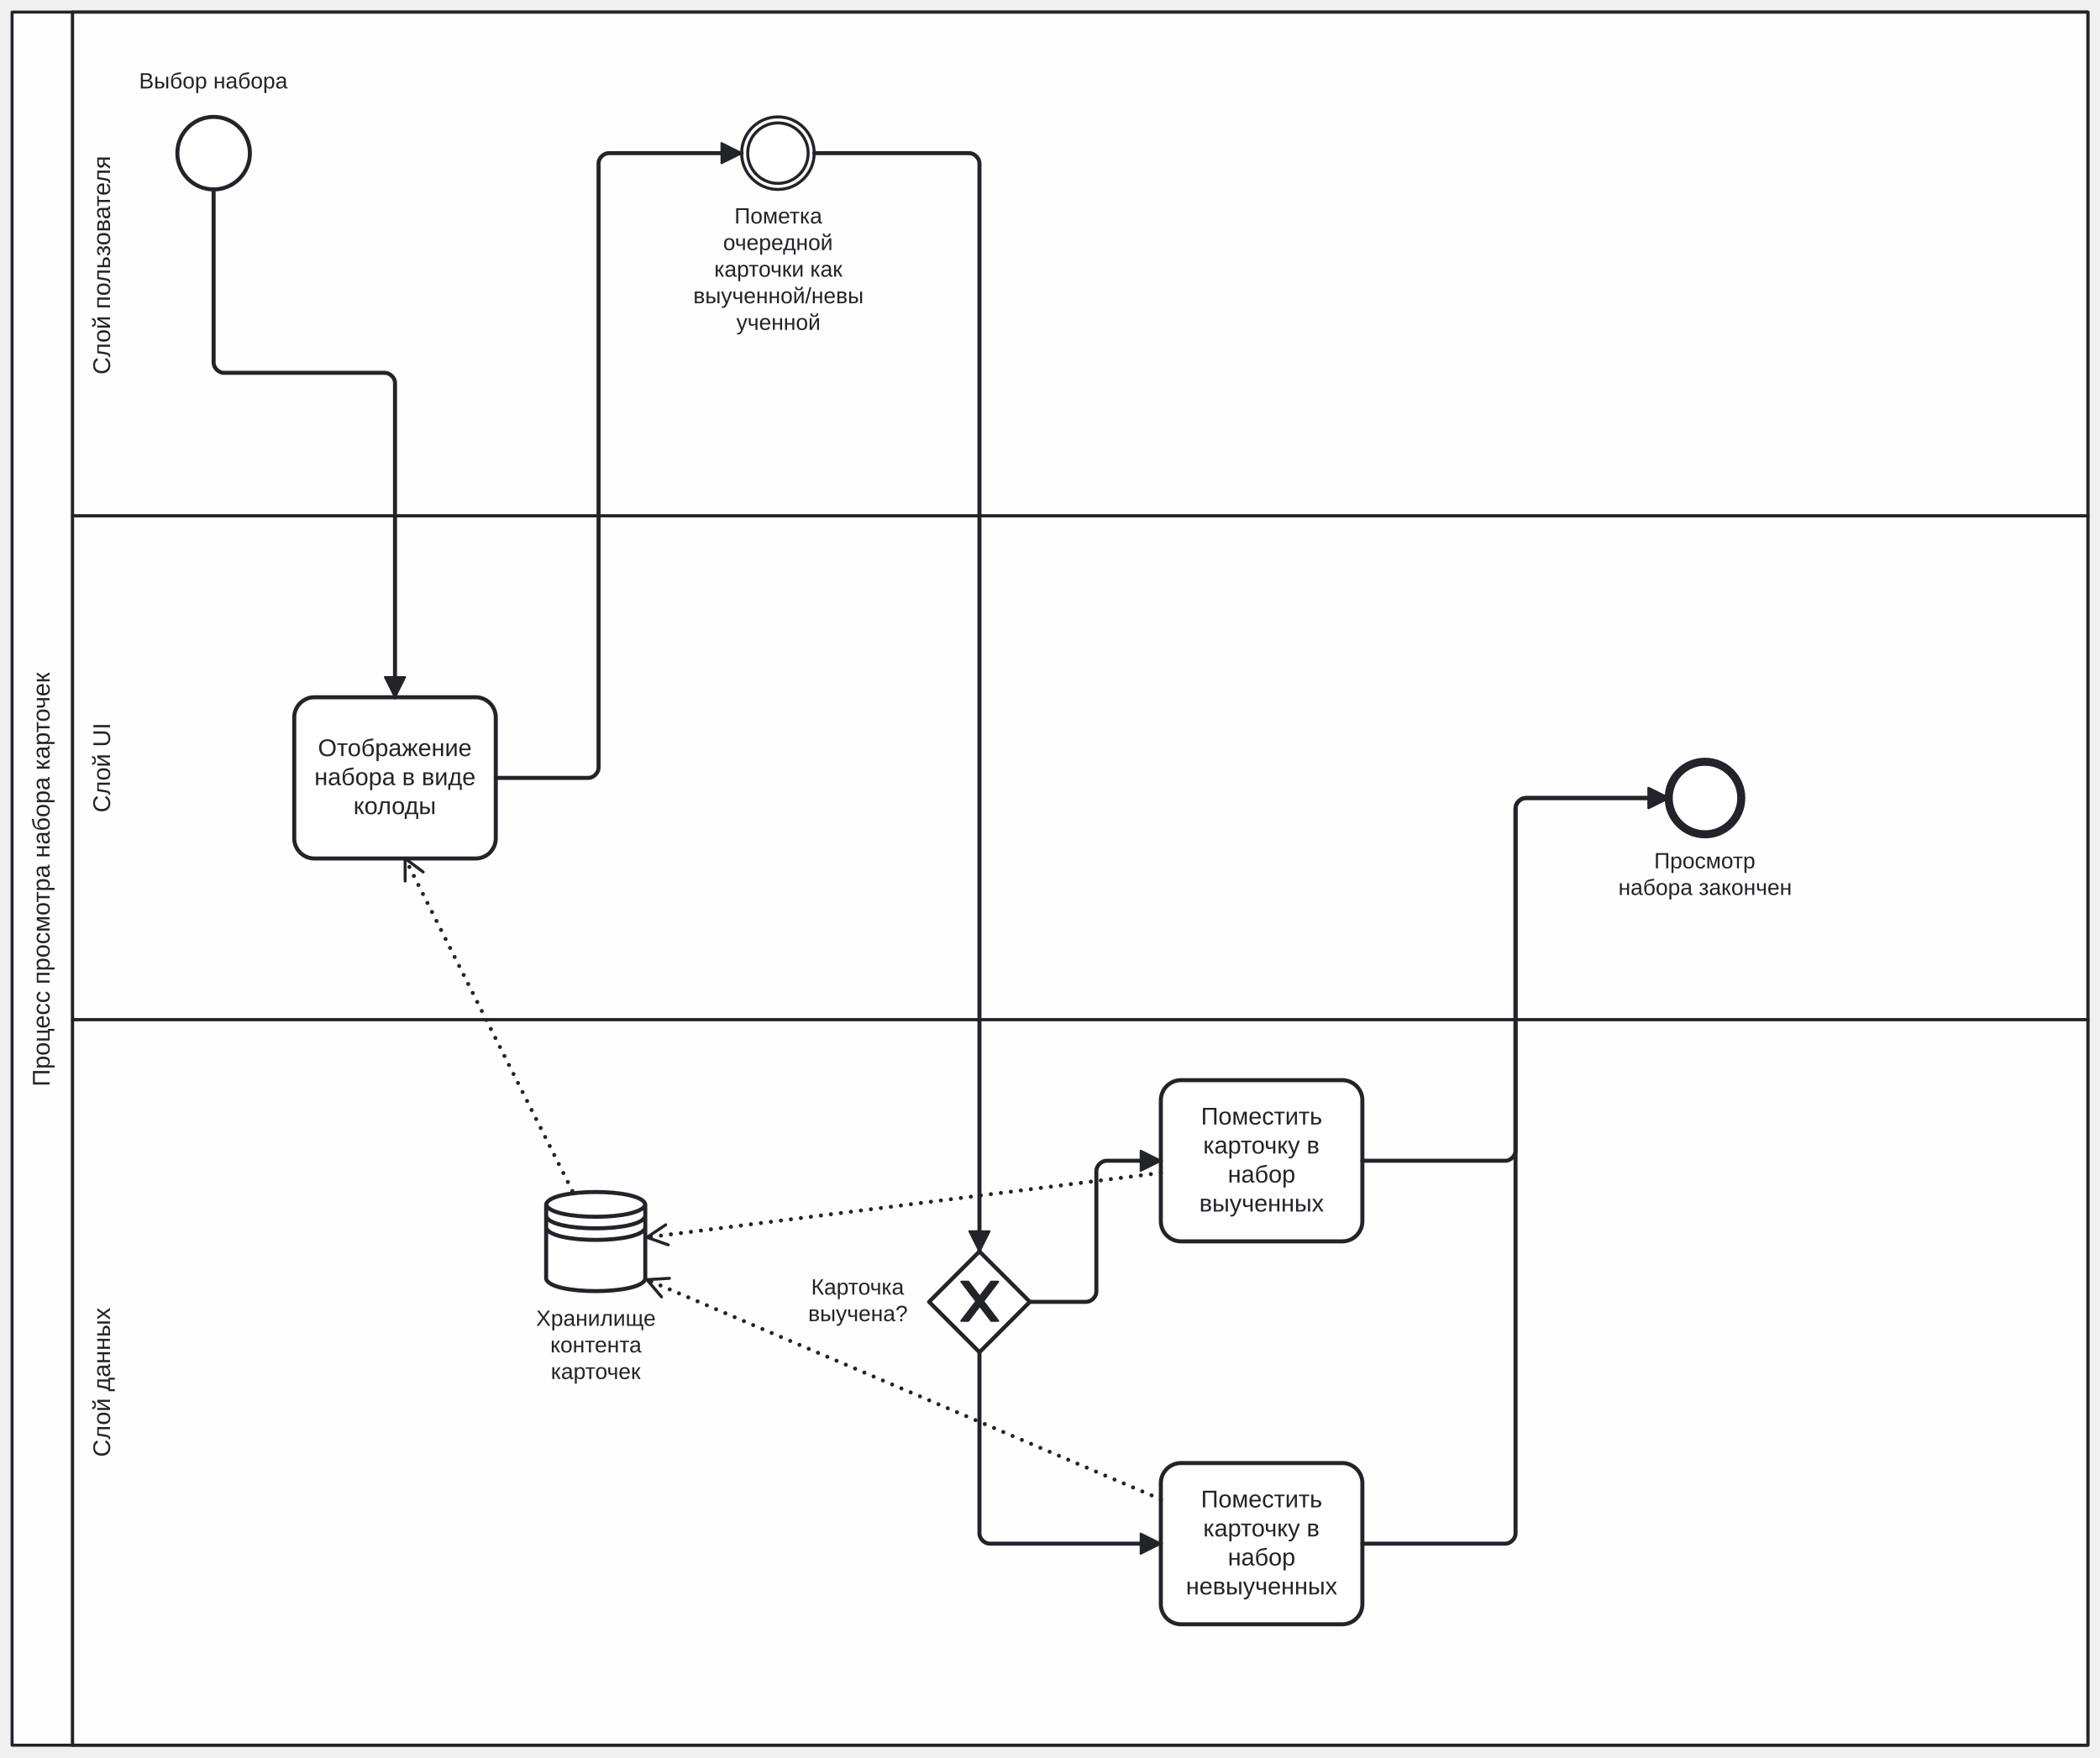
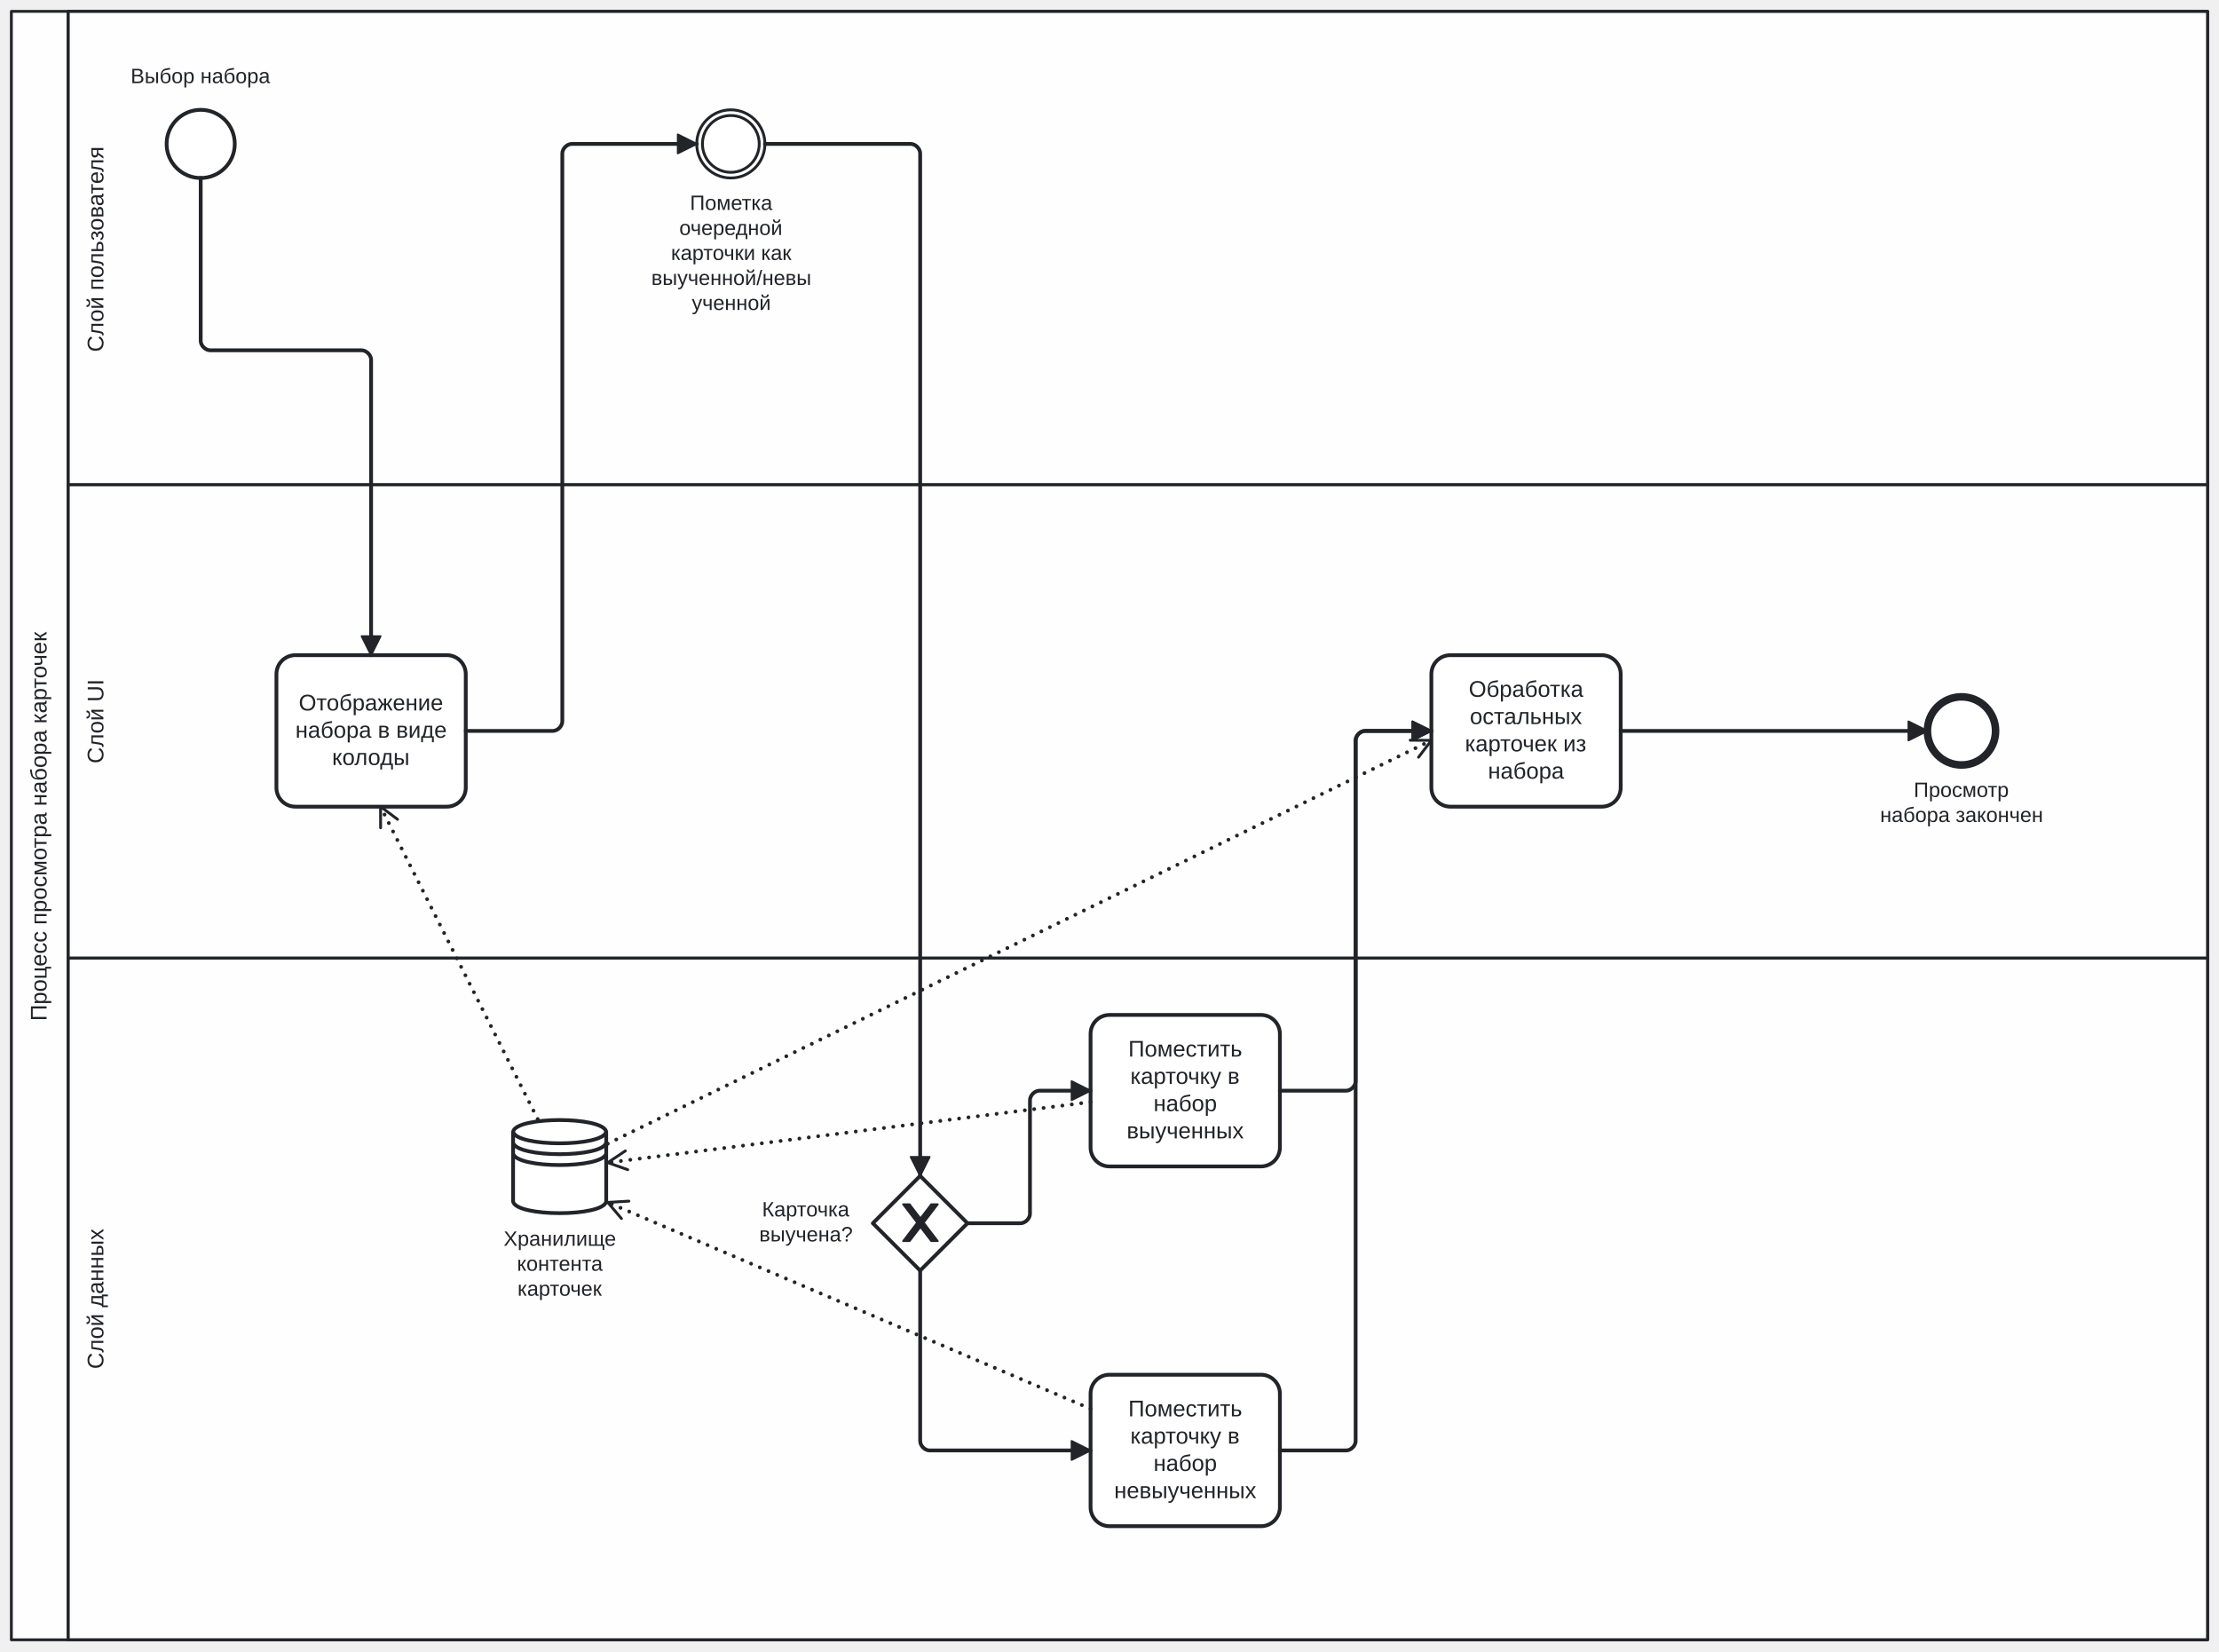
- <svg xmlns="http://www.w3.org/2000/svg" width="1042" height="872" viewBox="154 44 1042 872" version="1.1">
+ <svg xmlns="http://www.w3.org/2000/svg" width="1172" height="872" viewBox="144 44 1172 872" version="1.1">
  <defs>
    <marker id="sequenceflow-end-white-hsl_225_10_15_-331ahwecv9gonk2gvmdpoe2c8" viewBox="0 0 20 20" refX="11" refY="10" markerWidth="10" markerHeight="10" orient="auto">
      <path d="M 1 5 L 11 10 L 1 15 Z" style="stroke-linecap: round; stroke-linejoin: round; stroke: rgb(34, 36, 42); stroke-width: 1px; fill: rgb(34, 36, 42);" />
    </marker>
    <marker id="association-end-white-hsl_225_10_15_-331ahwecv9gonk2gvmdpoe2c8" viewBox="0 0 20 20" refX="11" refY="10" markerWidth="10" markerHeight="10" orient="auto">
      <path d="M 1 5 L 11 10 L 1 15" style="fill: none; stroke-linecap: round; stroke-linejoin: round; stroke: rgb(34, 36, 42); stroke-width: 1.5px; stroke-dasharray: 10000px, 1px;" />
    </marker>
+     <marker id="association-end-white-_205022-331ahwecv9gonk2gvmdpoe2c8" viewBox="0 0 20 20" refX="11" refY="10" markerWidth="10" markerHeight="10" orient="auto">
+       <path d="M 1 5 L 11 10 L 1 15" style="fill: none; stroke-linecap: round; stroke-linejoin: round; stroke: rgb(32, 80, 34); stroke-width: 1.5px; stroke-dasharray: 10000px, 1px;" />
+     </marker>
+     <marker id="association-end-white-_831311-331ahwecv9gonk2gvmdpoe2c8" viewBox="0 0 20 20" refX="11" refY="10" markerWidth="10" markerHeight="10" orient="auto">
+       <path d="M 1 5 L 11 10 L 1 15" style="fill: none; stroke-linecap: round; stroke-linejoin: round; stroke: rgb(131, 19, 17); stroke-width: 1.5px; stroke-dasharray: 10000px, 1px;" />
+     </marker>
  </defs>
  <g class="djs-group">
-     <g class="djs-element djs-shape" data-element-id="Participant_0lraoay" style="display: block;" transform="translate(160 50)">
-       <g class="djs-visual">
-         <rect x="0" y="0" width="1030" height="860" rx="0" ry="0" style="stroke-linecap: round; stroke-linejoin: round; stroke: rgb(34, 36, 42); stroke-width: 1.5px; fill: white; fill-opacity: 0.95;" />
+     <g class="djs-element djs-shape" data-element-id="Participant_0lraoay" style="display: block;" transform="translate(150 50)">
+       <g class="djs-visual">
+         <rect x="0" y="0" width="1160" height="860" rx="0" ry="0" style="stroke-linecap: round; stroke-linejoin: round; stroke: rgb(34, 36, 42); stroke-width: 1.5px; fill: white; fill-opacity: 0.95;" />
        <path style="fill: none; stroke-linecap: round; stroke-linejoin: round; stroke: rgb(34, 36, 42); stroke-width: 1.5px;" d="M30,0L30,860" />
        <text style="font-family: Arial, sans-serif; font-size: 12px; font-weight: normal; fill: rgb(34, 36, 42);" lineHeight="1.2" class="djs-label" transform="matrix(-1.83697e-16 -1 1 -1.83697e-16 0 860)">
          <tspan x="326.859" y="18.6">Процесс просмотра набора карточек</tspan>
        </text>
      </g>
-       <rect x="-6" y="-6" rx="4" width="1042" height="872" style="fill: none;" class="djs-outline" />
-       <rect style="fill: none; stroke-opacity: 0; stroke: white; stroke-width: 15px;" class="djs-hit djs-hit-no-move" x="0" y="0" width="1030" height="860" />
-       <rect style="fill: none; stroke-opacity: 0; stroke: white; stroke-width: 15px;" class="djs-hit djs-hit-click-stroke" x="0" y="0" width="1030" height="860" />
+       <rect x="-6" y="-6" rx="4" width="1172" height="872" style="fill: none;" class="djs-outline" />
+       <rect style="fill: none; stroke-opacity: 0; stroke: white; stroke-width: 15px;" class="djs-hit djs-hit-no-move" x="0" y="0" width="1160" height="860" />
+       <rect style="fill: none; stroke-opacity: 0; stroke: white; stroke-width: 15px;" class="djs-hit djs-hit-click-stroke" x="0" y="0" width="1160" height="860" />
      <rect style="fill: none; stroke-opacity: 0; stroke: white; stroke-width: 15px;" class="djs-hit djs-hit-all" x="0" y="0" width="30" height="860" />
    </g>
    <g class="djs-children">
      <g class="djs-group">
-         <g class="djs-element djs-shape" data-element-id="Lane_04l0j0s" style="display: block;" transform="translate(190 50)">
-           <g class="djs-visual">
-             <rect x="0" y="0" width="1000" height="250" rx="0" ry="0" style="stroke-linecap: round; stroke-linejoin: round; stroke: rgb(34, 36, 42); stroke-width: 1.5px; fill: white; fill-opacity: 0.35;" />
+         <g class="djs-element djs-shape" data-element-id="Lane_04l0j0s" style="display: block;" transform="translate(180 50)">
+           <g class="djs-visual">
+             <rect x="0" y="0" width="1130" height="250" rx="0" ry="0" style="stroke-linecap: round; stroke-linejoin: round; stroke: rgb(34, 36, 42); stroke-width: 1.5px; fill: white; fill-opacity: 0.35;" />
            <text style="font-family: Arial, sans-serif; font-size: 12px; font-weight: normal; fill: rgb(34, 36, 42);" lineHeight="1.2" class="djs-label" transform="matrix(-1.83697e-16 -1 1 -1.83697e-16 0 250)">
              <tspan x="70.148" y="18.6">Слой пользователя</tspan>
            </text>
          </g>
-           <rect x="-6" y="-6" rx="4" width="1012" height="262" style="fill: none;" class="djs-outline" />
-           <rect style="fill: none; stroke-opacity: 0; stroke: white; stroke-width: 15px;" class="djs-hit djs-hit-no-move" x="0" y="0" width="1000" height="250" />
-           <rect style="fill: none; stroke-opacity: 0; stroke: white; stroke-width: 15px;" class="djs-hit djs-hit-click-stroke" x="0" y="0" width="1000" height="250" />
+           <rect x="-6" y="-6" rx="4" width="1142" height="262" style="fill: none;" class="djs-outline" />
+           <rect style="fill: none; stroke-opacity: 0; stroke: white; stroke-width: 15px;" class="djs-hit djs-hit-no-move" x="0" y="0" width="1130" height="250" />
+           <rect style="fill: none; stroke-opacity: 0; stroke: white; stroke-width: 15px;" class="djs-hit djs-hit-click-stroke" x="0" y="0" width="1130" height="250" />
          <rect style="fill: none; stroke-opacity: 0; stroke: white; stroke-width: 15px;" class="djs-hit djs-hit-all" x="0" y="0" width="30" height="250" />
        </g>
      </g>
      <g class="djs-group">
-         <g class="djs-element djs-shape" data-element-id="Lane_1gea9xu" style="display: block;" transform="translate(190 300)">
-           <g class="djs-visual">
-             <rect x="0" y="0" width="1000" height="250" rx="0" ry="0" style="stroke-linecap: round; stroke-linejoin: round; stroke: rgb(34, 36, 42); stroke-width: 1.5px; fill: white; fill-opacity: 0.35;" />
+         <g class="djs-element djs-shape" data-element-id="Lane_1gea9xu" style="display: block;" transform="translate(180 300)">
+           <g class="djs-visual">
+             <rect x="0" y="0" width="1130" height="250" rx="0" ry="0" style="stroke-linecap: round; stroke-linejoin: round; stroke: rgb(34, 36, 42); stroke-width: 1.5px; fill: white; fill-opacity: 0.35;" />
            <text style="font-family: Arial, sans-serif; font-size: 12px; font-weight: normal; fill: rgb(34, 36, 42);" lineHeight="1.2" class="djs-label" transform="matrix(-1.83697e-16 -1 1 -1.83697e-16 0 250)">
              <tspan x="102.805" y="18.6">Слой UI</tspan>
            </text>
          </g>
-           <rect x="-6" y="-6" rx="4" width="1012" height="262" style="fill: none;" class="djs-outline" />
-           <rect style="fill: none; stroke-opacity: 0; stroke: white; stroke-width: 15px;" class="djs-hit djs-hit-no-move" x="0" y="0" width="1000" height="250" />
-           <rect style="fill: none; stroke-opacity: 0; stroke: white; stroke-width: 15px;" class="djs-hit djs-hit-click-stroke" x="0" y="0" width="1000" height="250" />
+           <rect x="-6" y="-6" rx="4" width="1142" height="262" style="fill: none;" class="djs-outline" />
+           <rect style="fill: none; stroke-opacity: 0; stroke: white; stroke-width: 15px;" class="djs-hit djs-hit-no-move" x="0" y="0" width="1130" height="250" />
+           <rect style="fill: none; stroke-opacity: 0; stroke: white; stroke-width: 15px;" class="djs-hit djs-hit-click-stroke" x="0" y="0" width="1130" height="250" />
          <rect style="fill: none; stroke-opacity: 0; stroke: white; stroke-width: 15px;" class="djs-hit djs-hit-all" x="0" y="0" width="30" height="250" />
        </g>
      </g>
      <g class="djs-group">
-         <g class="djs-element djs-shape" data-element-id="Lane_0mt0vzx" style="display: block;" transform="translate(190 550)">
-           <g class="djs-visual">
-             <rect x="0" y="0" width="1000" height="360" rx="0" ry="0" style="stroke-linecap: round; stroke-linejoin: round; stroke: rgb(34, 36, 42); stroke-width: 1.5px; fill: white; fill-opacity: 0.35;" />
+         <g class="djs-element djs-shape" data-element-id="Lane_0mt0vzx" style="display: block;" transform="translate(180 550)">
+           <g class="djs-visual">
+             <rect x="0" y="0" width="1130" height="360" rx="0" ry="0" style="stroke-linecap: round; stroke-linejoin: round; stroke: rgb(34, 36, 42); stroke-width: 1.5px; fill: white; fill-opacity: 0.35;" />
            <text style="font-family: Arial, sans-serif; font-size: 12px; font-weight: normal; fill: rgb(34, 36, 42);" lineHeight="1.2" class="djs-label" transform="matrix(-1.83697e-16 -1 1 -1.83697e-16 0 360)">
              <tspan x="143.031" y="18.6">Слой данных</tspan>
            </text>
          </g>
-           <rect x="-6" y="-6" rx="4" width="1012" height="372" style="fill: none;" class="djs-outline" />
-           <rect style="fill: none; stroke-opacity: 0; stroke: white; stroke-width: 15px;" class="djs-hit djs-hit-no-move" x="0" y="0" width="1000" height="360" />
-           <rect style="fill: none; stroke-opacity: 0; stroke: white; stroke-width: 15px;" class="djs-hit djs-hit-click-stroke" x="0" y="0" width="1000" height="360" />
+           <rect x="-6" y="-6" rx="4" width="1142" height="372" style="fill: none;" class="djs-outline" />
+           <rect style="fill: none; stroke-opacity: 0; stroke: white; stroke-width: 15px;" class="djs-hit djs-hit-no-move" x="0" y="0" width="1130" height="360" />
+           <rect style="fill: none; stroke-opacity: 0; stroke: white; stroke-width: 15px;" class="djs-hit djs-hit-click-stroke" x="0" y="0" width="1130" height="360" />
          <rect style="fill: none; stroke-opacity: 0; stroke: white; stroke-width: 15px;" class="djs-hit djs-hit-all" x="0" y="0" width="30" height="360" />
        </g>
      </g>
      <g class="djs-group">
-         <g class="djs-element djs-shape" data-element-id="StartEvent_1y45yut" style="display: block;" transform="translate(242 102)">
+         <g class="djs-element djs-shape" data-element-id="StartEvent_1y45yut" style="display: block;" transform="translate(232 102)">
          <g class="djs-visual">
            <circle cx="18" cy="18" r="18" style="stroke-linecap: round; stroke-linejoin: round; stroke: rgb(34, 36, 42); stroke-width: 2px; fill: white; fill-opacity: 0.95;" />
          </g>
          <rect style="fill: none; stroke-opacity: 0; stroke: white; stroke-width: 15px;" class="djs-hit djs-hit-all" x="0" y="0" width="36" height="36" />
          <rect x="-6" y="-6" rx="4" width="48" height="48" style="fill: none;" class="djs-outline" />
        </g>
      </g>
      <g class="djs-group">
-         <g class="djs-element djs-shape" data-element-id="DataStoreReference_1fuaw77" style="display: block;" transform="translate(425 635)">
+         <g class="djs-element djs-shape" data-element-id="DataStoreReference_1fuaw77" style="display: block;" transform="translate(415 635)">
          <g class="djs-visual">
            <path style="fill: white; stroke-linecap: round; stroke-linejoin: round; stroke: rgb(34, 36, 42); stroke-width: 2px; fill-opacity: 0.95;" d="m  0,6.65 l  0,36.885 c  1.639,8.197 47.541,8.197  49.18,0 l  0,-36.885 c -1.639,-8.197 -47.541,-8.197 -49.18,0c  1.639,8.197 47.541,8.197  49.18,0 m  -49.18,5.738c  1.639,8.197 47.541,8.197 49.18,0m  -49.18,5.738c  1.639,8.197 47.541,8.197  49.18,0" />
          </g>
          <rect style="fill: none; stroke-opacity: 0; stroke: white; stroke-width: 15px;" class="djs-hit djs-hit-all" x="0" y="0" width="50" height="50" />
          <rect x="-6" y="-6" rx="4" width="62" height="62" style="fill: none;" class="djs-outline" />
        </g>
      </g>
      <g class="djs-group">
-         <g class="djs-element djs-shape" data-element-id="Task_1hcentk" style="display: block;" transform="translate(300 390)">
+         <g class="djs-element djs-shape" data-element-id="Task_1hcentk" style="display: block;" transform="translate(290 390)">
          <g class="djs-visual">
            <rect x="0" y="0" width="100" height="80" rx="10" ry="10" style="stroke-linecap: round; stroke-linejoin: round; stroke: rgb(34, 36, 42); stroke-width: 2px; fill: white; fill-opacity: 0.95;" />
            <text style="font-family: Arial, sans-serif; font-size: 12px; font-weight: normal; fill: rgb(34, 36, 42);" lineHeight="1.2" class="djs-label">
              <tspan x="11.781" y="29.2">Отображение </tspan>
              <tspan x="10" y="43.6">набора в виде</tspan>
              <tspan x="29.383" y="58">колоды</tspan>
            </text>
          </g>
          <rect style="fill: none; stroke-opacity: 0; stroke: white; stroke-width: 15px;" class="djs-hit djs-hit-all" x="0" y="0" width="100" height="80" />
          <rect x="-6" y="-6" rx="4" width="112" height="92" style="fill: none;" class="djs-outline" />
        </g>
      </g>
      <g class="djs-group">
-         <g class="djs-element djs-shape" data-element-id="Event_0jwbq3n" style="display: block;" transform="translate(522 102)">
+         <g class="djs-element djs-shape" data-element-id="Event_0jwbq3n" style="display: block;" transform="translate(512 102)">
          <g class="djs-visual">
            <circle cx="18" cy="18" r="18" style="stroke-linecap: round; stroke-linejoin: round; stroke: rgb(34, 36, 42); stroke-width: 1.5px; fill: white; fill-opacity: 0.95;" />
            <circle cx="18" cy="18" r="15" style="stroke-linecap: round; stroke-linejoin: round; stroke: rgb(34, 36, 42); stroke-width: 1.5px; fill: none;" />
          </g>
          <rect style="fill: none; stroke-opacity: 0; stroke: white; stroke-width: 15px;" class="djs-hit djs-hit-all" x="0" y="0" width="36" height="36" />
          <rect x="-6" y="-6" rx="4" width="48" height="48" style="fill: none;" class="djs-outline" />
        </g>
      </g>
      <g class="djs-group">
-         <g class="djs-element djs-shape" data-element-id="Activity_034oee7" style="display: block;" transform="translate(730 770)">
+         <g class="djs-element djs-shape" data-element-id="Activity_034oee7" style="display: block;" transform="translate(720 770)">
          <g class="djs-visual">
            <rect x="0" y="0" width="100" height="80" rx="10" ry="10" style="stroke-linecap: round; stroke-linejoin: round; stroke: rgb(34, 36, 42); stroke-width: 2px; fill: white; fill-opacity: 0.95;" />
            <text style="font-family: Arial, sans-serif; font-size: 12px; font-weight: normal; fill: rgb(34, 36, 42);" lineHeight="1.2" class="djs-label">
              <tspan x="19.914" y="22">Поместить </tspan>
              <tspan x="21.008" y="36.4">карточку в </tspan>
              <tspan x="33.234" y="50.8">набор </tspan>
              <tspan x="12.445" y="65.2">невыученных</tspan>
            </text>
          </g>
          <rect style="fill: none; stroke-opacity: 0; stroke: white; stroke-width: 15px;" class="djs-hit djs-hit-all" x="0" y="0" width="100" height="80" />
          <rect x="-6" y="-6" rx="4" width="112" height="92" style="fill: none;" class="djs-outline" />
        </g>
      </g>
      <g class="djs-group">
-         <g class="djs-element djs-shape" data-element-id="ExclusiveGateway_15hu1pt" style="display: block;" transform="translate(615 665)">
+         <g class="djs-element djs-shape" data-element-id="ExclusiveGateway_15hu1pt" style="display: block;" transform="translate(605 665)">
          <g class="djs-visual">
            <polygon style="stroke-linecap: round; stroke-linejoin: round; stroke: rgb(34, 36, 42); stroke-width: 2px; fill: white; fill-opacity: 0.95;" points="25,0 50,25 25,50 0,25" />
            <path style="fill: rgb(34, 36, 42); stroke-linecap: round; stroke-linejoin: round; stroke: rgb(34, 36, 42); stroke-width: 1px;" d="m 16,15 7.429,9.714 -7.429,9.714 3.429,0 5.714,-7.464 5.714,7.464 3.429,0 -7.429,-9.714 7.429,-9.714 -3.429,0 -5.714,7.464 -5.714,-7.464 -3.429,0 z" />
          </g>
          <rect style="fill: none; stroke-opacity: 0; stroke: white; stroke-width: 15px;" class="djs-hit djs-hit-all" x="0" y="0" width="50" height="50" />
          <rect x="-6" y="-6" rx="4" width="62" height="62" style="fill: none;" class="djs-outline" />
        </g>
      </g>
      <g class="djs-group">
-         <g class="djs-element djs-shape" data-element-id="Activity_1lmgnls" style="display: block;" transform="translate(730 580)">
+         <g class="djs-element djs-shape" data-element-id="Activity_1lmgnls" style="display: block;" transform="translate(720 580)">
          <g class="djs-visual">
            <rect x="0" y="0" width="100" height="80" rx="10" ry="10" style="stroke-linecap: round; stroke-linejoin: round; stroke: rgb(34, 36, 42); stroke-width: 2px; fill: white; fill-opacity: 0.95;" />
            <text style="font-family: Arial, sans-serif; font-size: 12px; font-weight: normal; fill: rgb(34, 36, 42);" lineHeight="1.2" class="djs-label">
              <tspan x="19.914" y="22">Поместить </tspan>
              <tspan x="21.008" y="36.4">карточку в </tspan>
              <tspan x="33.234" y="50.8">набор </tspan>
              <tspan x="19.094" y="65.2">выученных</tspan>
            </text>
          </g>
          <rect style="fill: none; stroke-opacity: 0; stroke: white; stroke-width: 15px;" class="djs-hit djs-hit-all" x="0" y="0" width="100" height="80" />
          <rect x="-6" y="-6" rx="4" width="112" height="92" style="fill: none;" class="djs-outline" />
        </g>
      </g>
      <g class="djs-group">
-         <g class="djs-element djs-shape" data-element-id="Event_0j4w4pa" style="display: block;" transform="translate(982 422)">
+         <g class="djs-element djs-shape" data-element-id="Activity_0fz93e6" style="display: block;" transform="translate(900 390)">
+           <g class="djs-visual">
+             <rect x="0" y="0" width="100" height="80" rx="10" ry="10" style="stroke-linecap: round; stroke-linejoin: round; stroke: rgb(34, 36, 42); stroke-width: 2px; fill: white; fill-opacity: 0.95;" />
+             <text style="font-family: Arial, sans-serif; font-size: 12px; font-weight: normal; fill: rgb(34, 36, 42);" lineHeight="1.2" class="djs-label">
+               <tspan x="19.734" y="22">Обработка </tspan>
+               <tspan x="20.32" y="36.4">остальных </tspan>
+               <tspan x="17.758" y="50.8">карточек из </tspan>
+               <tspan x="29.898" y="65.2">набора</tspan>
+             </text>
+           </g>
+           <rect style="fill: none; stroke-opacity: 0; stroke: white; stroke-width: 15px;" class="djs-hit djs-hit-all" x="0" y="0" width="100" height="80" />
+           <rect x="-6" y="-6" rx="4" width="112" height="92" style="fill: none;" class="djs-outline" />
+         </g>
+       </g>
+       <g class="djs-group">
+         <g class="djs-element djs-shape" data-element-id="Event_0j4w4pa" style="display: block;" transform="translate(1162 412)">
          <g class="djs-visual">
            <circle cx="18" cy="18" r="18" style="stroke-linecap: round; stroke-linejoin: round; stroke: rgb(34, 36, 42); stroke-width: 4px; fill: white; fill-opacity: 0.95;" />
          </g>
          <rect style="fill: none; stroke-opacity: 0; stroke: white; stroke-width: 15px;" class="djs-hit djs-hit-all" x="0" y="0" width="36" height="36" />
          <rect x="-6" y="-6" rx="4" width="48" height="48" style="fill: none;" class="djs-outline" />
        </g>
      </g>
      <g class="djs-group">
        <g class="djs-element djs-connection" data-element-id="SequenceFlow_0h21x7r" style="display: block;">
          <g class="djs-visual">
-             <path style="fill: none; stroke-linecap: round; stroke-linejoin: round; stroke: rgb(34, 36, 42); stroke-width: 2px; marker-end: url('#sequenceflow-end-white-hsl_225_10_15_-331ahwecv9gonk2gvmdpoe2c8');" data-corner-radius="5" d="M260,138L260,224C260,226.5,262.5,229,265,229L345,229C347.5,229,350,231.5,350,234L350,390" />
-           </g>
-           <path d="M260,138L260,229L350,229L350,390" style="fill: none; stroke-opacity: 0; stroke: white; stroke-width: 15px;" class="djs-hit djs-hit-stroke" />
-           <rect x="254" y="132" rx="4" width="102" height="264" style="fill: none;" class="djs-outline" />
+             <path style="fill: none; stroke-linecap: round; stroke-linejoin: round; stroke: rgb(34, 36, 42); stroke-width: 2px; marker-end: url('#sequenceflow-end-white-hsl_225_10_15_-331ahwecv9gonk2gvmdpoe2c8');" data-corner-radius="5" d="M250,138L250,224C250,226.5,252.5,229,255,229L335,229C337.5,229,340,231.5,340,234L340,390" />
+           </g>
+           <path d="M250,138L250,229L340,229L340,390" style="fill: none; stroke-opacity: 0; stroke: white; stroke-width: 15px;" class="djs-hit djs-hit-stroke" />
+           <rect x="244" y="132" rx="4" width="102" height="264" style="fill: none;" class="djs-outline" />
        </g>
      </g>
      <g class="djs-group">
        <g class="djs-element djs-connection" data-element-id="Flow_0jp5gxn" style="display: block;">
          <g class="djs-visual">
-             <path style="fill: none; stroke-linecap: round; stroke-linejoin: round; stroke: rgb(34, 36, 42); stroke-width: 2px; marker-end: url('#sequenceflow-end-white-hsl_225_10_15_-331ahwecv9gonk2gvmdpoe2c8');" data-corner-radius="5" d="M400,430L446,430C448.5,430,451,427.5,451,425L451,125C451,122.5,453.5,120,456,120L522,120" />
-           </g>
-           <path d="M400,430L451,430L451,120L522,120" style="fill: none; stroke-opacity: 0; stroke: white; stroke-width: 15px;" class="djs-hit djs-hit-stroke" />
-           <rect x="394" y="114" rx="4" width="134" height="322" style="fill: none;" class="djs-outline" />
+             <path style="fill: none; stroke-linecap: round; stroke-linejoin: round; stroke: rgb(34, 36, 42); stroke-width: 2px; marker-end: url('#sequenceflow-end-white-hsl_225_10_15_-331ahwecv9gonk2gvmdpoe2c8');" data-corner-radius="5" d="M390,430L436,430C438.5,430,441,427.5,441,425L441,125C441,122.5,443.5,120,446,120L512,120" />
+           </g>
+           <path d="M390,430L441,430L441,120L512,120" style="fill: none; stroke-opacity: 0; stroke: white; stroke-width: 15px;" class="djs-hit djs-hit-stroke" />
+           <rect x="384" y="114" rx="4" width="134" height="322" style="fill: none;" class="djs-outline" />
        </g>
      </g>
      <g class="djs-group">
        <g class="djs-element djs-connection" data-element-id="Flow_1hw31d8" style="display: block;">
          <g class="djs-visual">
-             <path style="fill: none; stroke-linecap: round; stroke-linejoin: round; stroke: rgb(34, 36, 42); stroke-width: 2px; marker-end: url('#sequenceflow-end-white-hsl_225_10_15_-331ahwecv9gonk2gvmdpoe2c8');" data-corner-radius="5" d="M558,120L635,120C637.5,120,640,122.5,640,125L640,665" />
-           </g>
-           <path d="M558,120L640,120L640,665" style="fill: none; stroke-opacity: 0; stroke: white; stroke-width: 15px;" class="djs-hit djs-hit-stroke" />
-           <rect x="552" y="114" rx="4" width="94" height="557" style="fill: none;" class="djs-outline" />
+             <path style="fill: none; stroke-linecap: round; stroke-linejoin: round; stroke: rgb(34, 36, 42); stroke-width: 2px; marker-end: url('#sequenceflow-end-white-hsl_225_10_15_-331ahwecv9gonk2gvmdpoe2c8');" data-corner-radius="5" d="M548,120L625,120C627.5,120,630,122.5,630,125L630,665" />
+           </g>
+           <path d="M548,120L630,120L630,665" style="fill: none; stroke-opacity: 0; stroke: white; stroke-width: 15px;" class="djs-hit djs-hit-stroke" />
+           <rect x="542" y="114" rx="4" width="94" height="557" style="fill: none;" class="djs-outline" />
        </g>
      </g>
      <g class="djs-group">
        <g class="djs-element djs-connection" data-element-id="Flow_08uf25i" style="display: block;">
          <g class="djs-visual">
-             <path style="fill: none; stroke-linecap: round; stroke-linejoin: round; stroke: rgb(34, 36, 42); stroke-width: 2px; marker-end: url('#sequenceflow-end-white-hsl_225_10_15_-331ahwecv9gonk2gvmdpoe2c8');" data-corner-radius="5" d="M640,715L640,805C640,807.5,642.5,810,645,810L730,810" />
-           </g>
-           <path d="M640,715L640,810L730,810" style="fill: none; stroke-opacity: 0; stroke: white; stroke-width: 15px;" class="djs-hit djs-hit-stroke" />
-           <rect x="634" y="709" rx="4" width="102" height="107" style="fill: none;" class="djs-outline" />
-         </g>
-       </g>
-       <g class="djs-group">
-         <g class="djs-element djs-connection" data-element-id="Flow_00wna4e" style="display: block;">
-           <g class="djs-visual">
-             <path style="fill: none; stroke-linecap: round; stroke-linejoin: round; stroke: rgb(34, 36, 42); stroke-width: 2px; marker-end: url('#sequenceflow-end-white-hsl_225_10_15_-331ahwecv9gonk2gvmdpoe2c8');" data-corner-radius="5" d="M830,810L901,810C903.5,810,906,807.5,906,805L906,445C906,442.5,908.5,440,911,440L982,440" />
-           </g>
-           <path d="M830,810L906,810L906,440L982,440" style="fill: none; stroke-opacity: 0; stroke: white; stroke-width: 15px;" class="djs-hit djs-hit-stroke" />
-           <rect x="824" y="434" rx="4" width="164" height="382" style="fill: none;" class="djs-outline" />
+             <path style="fill: none; stroke-linecap: round; stroke-linejoin: round; stroke: rgb(34, 36, 42); stroke-width: 2px; marker-end: url('#sequenceflow-end-white-hsl_225_10_15_-331ahwecv9gonk2gvmdpoe2c8');" data-corner-radius="5" d="M630,715L630,805C630,807.5,632.5,810,635,810L720,810" />
+           </g>
+           <path d="M630,715L630,810L720,810" style="fill: none; stroke-opacity: 0; stroke: white; stroke-width: 15px;" class="djs-hit djs-hit-stroke" />
+           <rect x="624" y="709" rx="4" width="102" height="107" style="fill: none;" class="djs-outline" />
        </g>
      </g>
      <g class="djs-group">
        <g class="djs-element djs-connection" data-element-id="Flow_1wjkji5" style="display: block;">
          <g class="djs-visual">
-             <path style="fill: none; stroke-linecap: round; stroke-linejoin: round; stroke: rgb(34, 36, 42); stroke-width: 2px; marker-end: url('#sequenceflow-end-white-hsl_225_10_15_-331ahwecv9gonk2gvmdpoe2c8');" data-corner-radius="5" d="M665,690L693,690C695.5,690,698,687.5,698,685L698,625C698,622.5,700.5,620,703,620L730,620" />
-           </g>
-           <path d="M665,690L698,690L698,620L730,620" style="fill: none; stroke-opacity: 0; stroke: white; stroke-width: 15px;" class="djs-hit djs-hit-stroke" />
-           <rect x="659" y="614" rx="4" width="77" height="82" style="fill: none;" class="djs-outline" />
-         </g>
-       </g>
-       <g class="djs-group">
-         <g class="djs-element djs-connection" data-element-id="Flow_10p7zn8" style="display: block;">
-           <g class="djs-visual">
-             <path style="fill: none; stroke-linecap: round; stroke-linejoin: round; stroke: rgb(34, 36, 42); stroke-width: 2px; marker-end: url('#sequenceflow-end-white-hsl_225_10_15_-331ahwecv9gonk2gvmdpoe2c8');" data-corner-radius="5" d="M830,620L901,620C903.5,620,906,617.5,906,615L906,445C906,442.5,908.5,440,911,440L982,440" />
-           </g>
-           <path d="M830,620L906,620L906,440L982,440" style="fill: none; stroke-opacity: 0; stroke: white; stroke-width: 15px;" class="djs-hit djs-hit-stroke" />
-           <rect x="824" y="434" rx="4" width="164" height="192" style="fill: none;" class="djs-outline" />
-         </g>
-       </g>
-     </g>
-   </g>
-   <g class="djs-group">
-     <g class="djs-element djs-shape" data-element-id="Event_0j4w4pa_label" style="display: block;" transform="translate(957 465)">
-       <g class="djs-visual">
-         <text style="font-family: Arial, sans-serif; font-size: 11px; font-weight: normal; fill: rgb(34, 36, 42);" lineHeight="1.2" class="djs-label">
-           <tspan x="17.758" y="9.9">Просмотр </tspan>
-           <tspan x="0" y="23.1">набора закончен</tspan>
-         </text>
-       </g>
-       <rect style="fill: none; stroke-opacity: 0; stroke: white; stroke-width: 15px;" class="djs-hit djs-hit-all" x="0" y="0" width="86" height="27" />
-       <rect x="-6" y="-6" rx="4" width="98" height="39" style="fill: none;" class="djs-outline" />
-     </g>
-   </g>
-   <g class="djs-group">
-     <g class="djs-element djs-shape" data-element-id="StartEvent_1y45yut_label" style="display: block;" transform="translate(223 78)">
+             <path style="fill: none; stroke-linecap: round; stroke-linejoin: round; stroke: rgb(34, 36, 42); stroke-width: 2px; marker-end: url('#sequenceflow-end-white-hsl_225_10_15_-331ahwecv9gonk2gvmdpoe2c8');" data-corner-radius="5" d="M655,690L683,690C685.5,690,688,687.5,688,685L688,625C688,622.5,690.5,620,693,620L720,620" />
+           </g>
+           <path d="M655,690L688,690L688,620L720,620" style="fill: none; stroke-opacity: 0; stroke: white; stroke-width: 15px;" class="djs-hit djs-hit-stroke" />
+           <rect x="649" y="614" rx="4" width="77" height="82" style="fill: none;" class="djs-outline" />
+         </g>
+       </g>
+       <g class="djs-group">
+         <g class="djs-element djs-connection" data-element-id="Flow_17y1haf" style="display: block;">
+           <g class="djs-visual">
+             <path style="fill: none; stroke-linecap: round; stroke-linejoin: round; stroke: rgb(34, 36, 42); stroke-width: 2px; marker-end: url('#sequenceflow-end-white-hsl_225_10_15_-331ahwecv9gonk2gvmdpoe2c8');" data-corner-radius="5" d="M820,620L855,620C857.5,620,860,617.5,860,615L860,435C860,432.5,862.5,430,865,430L900,430" />
+           </g>
+           <path d="M820,620L860,620L860,430L900,430" style="fill: none; stroke-opacity: 0; stroke: white; stroke-width: 15px;" class="djs-hit djs-hit-stroke" />
+           <rect x="814" y="424" rx="4" width="92" height="202" style="fill: none;" class="djs-outline" />
+         </g>
+       </g>
+       <g class="djs-group">
+         <g class="djs-element djs-connection" data-element-id="Flow_0zjsdji" style="display: block;">
+           <g class="djs-visual">
+             <path style="fill: none; stroke-linecap: round; stroke-linejoin: round; stroke: rgb(34, 36, 42); stroke-width: 2px; marker-end: url('#sequenceflow-end-white-hsl_225_10_15_-331ahwecv9gonk2gvmdpoe2c8');" data-corner-radius="5" d="M820,810L855,810C857.5,810,860,807.5,860,805L860,435C860,432.5,862.5,430,865,430L900,430" />
+           </g>
+           <path d="M820,810L860,810L860,430L900,430" style="fill: none; stroke-opacity: 0; stroke: white; stroke-width: 15px;" class="djs-hit djs-hit-stroke" />
+           <rect x="814" y="424" rx="4" width="92" height="392" style="fill: none;" class="djs-outline" />
+         </g>
+       </g>
+       <g class="djs-group">
+         <g class="djs-element djs-connection" data-element-id="Flow_1k68aew" style="display: block;">
+           <g class="djs-visual">
+             <path style="fill: none; stroke-linecap: round; stroke-linejoin: round; stroke: rgb(34, 36, 42); stroke-width: 2px; marker-end: url('#sequenceflow-end-white-hsl_225_10_15_-331ahwecv9gonk2gvmdpoe2c8');" data-corner-radius="5" d="M1000,430L1162,430" />
+           </g>
+           <path d="M1000,430L1162,430" style="fill: none; stroke-opacity: 0; stroke: white; stroke-width: 15px;" class="djs-hit djs-hit-stroke" />
+           <rect x="994" y="424" rx="4" width="174" height="12" style="fill: none;" class="djs-outline" />
+         </g>
+       </g>
+     </g>
+   </g>
+   <g class="djs-group">
+     <g class="djs-element djs-shape" data-element-id="StartEvent_1y45yut_label" style="display: block;" transform="translate(213 78)">
      <g class="djs-visual">
        <text style="font-family: Arial, sans-serif; font-size: 11px; font-weight: normal; fill: rgb(34, 36, 42);" lineHeight="1.2" class="djs-label">
          <tspan x="0" y="9.9">Выбор набора</tspan>
        </text>
      </g>
      <rect style="fill: none; stroke-opacity: 0; stroke: white; stroke-width: 15px;" class="djs-hit djs-hit-all" x="0" y="0" width="74" height="14" />
      <rect x="-6" y="-6" rx="4" width="86" height="26" style="fill: none;" class="djs-outline" />
    </g>
  </g>
  <g class="djs-group">
-     <g class="djs-element djs-shape" data-element-id="DataStoreReference_1fuaw77_label" style="display: block;" transform="translate(420 692)">
+     <g class="djs-element djs-shape" data-element-id="DataStoreReference_1fuaw77_label" style="display: block;" transform="translate(410 692)">
      <g class="djs-visual">
        <text style="font-family: Arial, sans-serif; font-size: 11px; font-weight: normal; fill: rgb(34, 36, 42);" lineHeight="1.2" class="djs-label">
          <tspan x="0" y="9.9">Хранилище </tspan>
          <tspan x="7.062" y="23.1">контента </tspan>
          <tspan x="7.328" y="36.3">карточек</tspan>
        </text>
      </g>
      <rect style="fill: none; stroke-opacity: 0; stroke: white; stroke-width: 15px;" class="djs-hit djs-hit-all" x="0" y="0" width="60" height="40" />
      <rect x="-6" y="-6" rx="4" width="72" height="52" style="fill: none;" class="djs-outline" />
    </g>
  </g>
  <g class="djs-group">
-     <g class="djs-element djs-shape" data-element-id="Event_0jwbq3n_label" style="display: block;" transform="translate(498 145)">
+     <g class="djs-element djs-shape" data-element-id="Event_0jwbq3n_label" style="display: block;" transform="translate(488 145)">
      <g class="djs-visual">
        <text style="font-family: Arial, sans-serif; font-size: 11px; font-weight: normal; fill: rgb(34, 36, 42);" lineHeight="1.2" class="djs-label">
          <tspan x="20.414" y="9.9">Пометка </tspan>
          <tspan x="14.773" y="23.1">очередной </tspan>
          <tspan x="10.406" y="36.3">карточки как </tspan>
          <tspan x="0" y="49.5">выученной/невы</tspan>
          <tspan x="21.375" y="62.7">ученной</tspan>
        </text>
      </g>
      <rect style="fill: none; stroke-opacity: 0; stroke: white; stroke-width: 15px;" class="djs-hit djs-hit-all" x="0" y="0" width="85" height="66" />
      <rect x="-6" y="-6" rx="4" width="97" height="78" style="fill: none;" class="djs-outline" />
    </g>
  </g>
  <g class="djs-group">
-     <g class="djs-element djs-shape" data-element-id="ExclusiveGateway_15hu1pt_label" style="display: block;" transform="translate(555 676.5)">
+     <g class="djs-element djs-shape" data-element-id="ExclusiveGateway_15hu1pt_label" style="display: block;" transform="translate(545 676.5)">
      <g class="djs-visual">
        <text style="font-family: Arial, sans-serif; font-size: 11px; font-weight: normal; fill: rgb(34, 36, 42);" lineHeight="1.2" class="djs-label">
          <tspan x="1.477" y="9.9">Карточка </tspan>
          <tspan x="0" y="23.1">выучена?</tspan>
        </text>
      </g>
      <rect style="fill: none; stroke-opacity: 0; stroke: white; stroke-width: 15px;" class="djs-hit djs-hit-all" x="0" y="0" width="50" height="27" />
      <rect x="-6" y="-6" rx="4" width="62" height="39" style="fill: none;" class="djs-outline" />
    </g>
  </g>
  <g class="djs-group">
    <g class="djs-element djs-connection" data-element-id="DataOutputAssociation_0yec37d" style="display: block;">
      <g class="djs-visual">
-         <path style="fill: none; stroke-linecap: round; stroke-linejoin: round; stroke: rgb(34, 36, 42); stroke-width: 2px; stroke-dasharray: 0px, 5px; marker-end: url('#association-end-white-hsl_225_10_15_-331ahwecv9gonk2gvmdpoe2c8');" data-corner-radius="5" d="M730,788L475,679" />
-       </g>
-       <path d="M730,788L475,679" style="fill: none; stroke-opacity: 0; stroke: white; stroke-width: 15px;" class="djs-hit djs-hit-stroke" />
-       <rect x="469" y="673" rx="4" width="267" height="121" style="fill: none;" class="djs-outline" />
+         <path style="fill: none; stroke-linecap: round; stroke-linejoin: round; stroke: rgb(34, 36, 42); stroke-width: 2px; stroke-dasharray: 0px, 5px; marker-end: url('#association-end-white-hsl_225_10_15_-331ahwecv9gonk2gvmdpoe2c8');" data-corner-radius="5" d="M720,788L465,679" />
+       </g>
+       <path d="M720,788L465,679" style="fill: none; stroke-opacity: 0; stroke: white; stroke-width: 15px;" class="djs-hit djs-hit-stroke" />
+       <rect x="459" y="673" rx="4" width="267" height="121" style="fill: none;" class="djs-outline" />
    </g>
  </g>
  <g class="djs-group">
    <g class="djs-element djs-connection" data-element-id="DataOutputAssociation_1a6n9c7" style="display: block;">
      <g class="djs-visual">
-         <path style="fill: none; stroke-linecap: round; stroke-linejoin: round; stroke: rgb(34, 36, 42); stroke-width: 2px; stroke-dasharray: 0px, 5px; marker-end: url('#association-end-white-hsl_225_10_15_-331ahwecv9gonk2gvmdpoe2c8');" data-corner-radius="5" d="M730,626L475,658" />
-       </g>
-       <path d="M730,626L475,658" style="fill: none; stroke-opacity: 0; stroke: white; stroke-width: 15px;" class="djs-hit djs-hit-stroke" />
-       <rect x="469" y="620" rx="4" width="267" height="44" style="fill: none;" class="djs-outline" />
+         <path style="fill: none; stroke-linecap: round; stroke-linejoin: round; stroke: rgb(34, 36, 42); stroke-width: 2px; stroke-dasharray: 0px, 5px; marker-end: url('#association-end-white-hsl_225_10_15_-331ahwecv9gonk2gvmdpoe2c8');" data-corner-radius="5" d="M720,626L465,658" />
+       </g>
+       <path d="M720,626L465,658" style="fill: none; stroke-opacity: 0; stroke: white; stroke-width: 15px;" class="djs-hit djs-hit-stroke" />
+       <rect x="459" y="620" rx="4" width="267" height="44" style="fill: none;" class="djs-outline" />
    </g>
  </g>
  <g class="djs-group">
    <g class="djs-element djs-connection" data-element-id="DataInputAssociation_09vy7pi" style="display: block;">
      <g class="djs-visual">
-         <path style="fill: none; stroke-linecap: round; stroke-linejoin: round; stroke: rgb(34, 36, 42); stroke-width: 2px; stroke-dasharray: 0px, 5px; marker-end: url('#association-end-white-hsl_225_10_15_-331ahwecv9gonk2gvmdpoe2c8');" data-corner-radius="5" d="M438,635L355,470" />
-       </g>
-       <path d="M438,635L355,470" style="fill: none; stroke-opacity: 0; stroke: white; stroke-width: 15px;" class="djs-hit djs-hit-stroke" />
-       <rect x="349" y="464" rx="4" width="95" height="177" style="fill: none;" class="djs-outline" />
+         <path style="fill: none; stroke-linecap: round; stroke-linejoin: round; stroke: rgb(34, 36, 42); stroke-width: 2px; stroke-dasharray: 0px, 5px; marker-end: url('#association-end-white-hsl_225_10_15_-331ahwecv9gonk2gvmdpoe2c8');" data-corner-radius="5" d="M428,635L345,470" />
+       </g>
+       <path d="M428,635L345,470" style="fill: none; stroke-opacity: 0; stroke: white; stroke-width: 15px;" class="djs-hit djs-hit-stroke" />
+       <rect x="339" y="464" rx="4" width="95" height="177" style="fill: none;" class="djs-outline" />
+     </g>
+   </g>
+   <g class="djs-group">
+     <g class="djs-element djs-shape" data-element-id="Event_0j4w4pa_label" style="display: block;" transform="translate(1137 455)">
+       <g class="djs-visual">
+         <text style="font-family: Arial, sans-serif; font-size: 11px; font-weight: normal; fill: rgb(34, 36, 42);" lineHeight="1.2" class="djs-label">
+           <tspan x="17.758" y="9.9">Просмотр </tspan>
+           <tspan x="0" y="23.1">набора закончен</tspan>
+         </text>
+       </g>
+       <rect style="fill: none; stroke-opacity: 0; stroke: white; stroke-width: 15px;" class="djs-hit djs-hit-all" x="0" y="0" width="86" height="27" />
+       <rect x="-6" y="-6" rx="4" width="98" height="39" style="fill: none;" class="djs-outline" />
+     </g>
+   </g>
+   <g class="djs-group">
+     <g class="djs-element djs-connection" data-element-id="DataInputAssociation_09gqle4" style="display: block;">
+       <g class="djs-visual">
+         <path style="fill: none; stroke-linecap: round; stroke-linejoin: round; stroke: rgb(34, 36, 42); stroke-width: 2px; stroke-dasharray: 0px, 5px; marker-end: url('#association-end-white-hsl_225_10_15_-331ahwecv9gonk2gvmdpoe2c8');" data-corner-radius="5" d="M465,648L900,435" />
+       </g>
+       <path d="M465,648L900,435" style="fill: none; stroke-opacity: 0; stroke: white; stroke-width: 15px;" class="djs-hit djs-hit-stroke" />
+       <rect x="459" y="429" rx="4" width="447" height="225" style="fill: none;" class="djs-outline" />
    </g>
  </g>
</svg>
